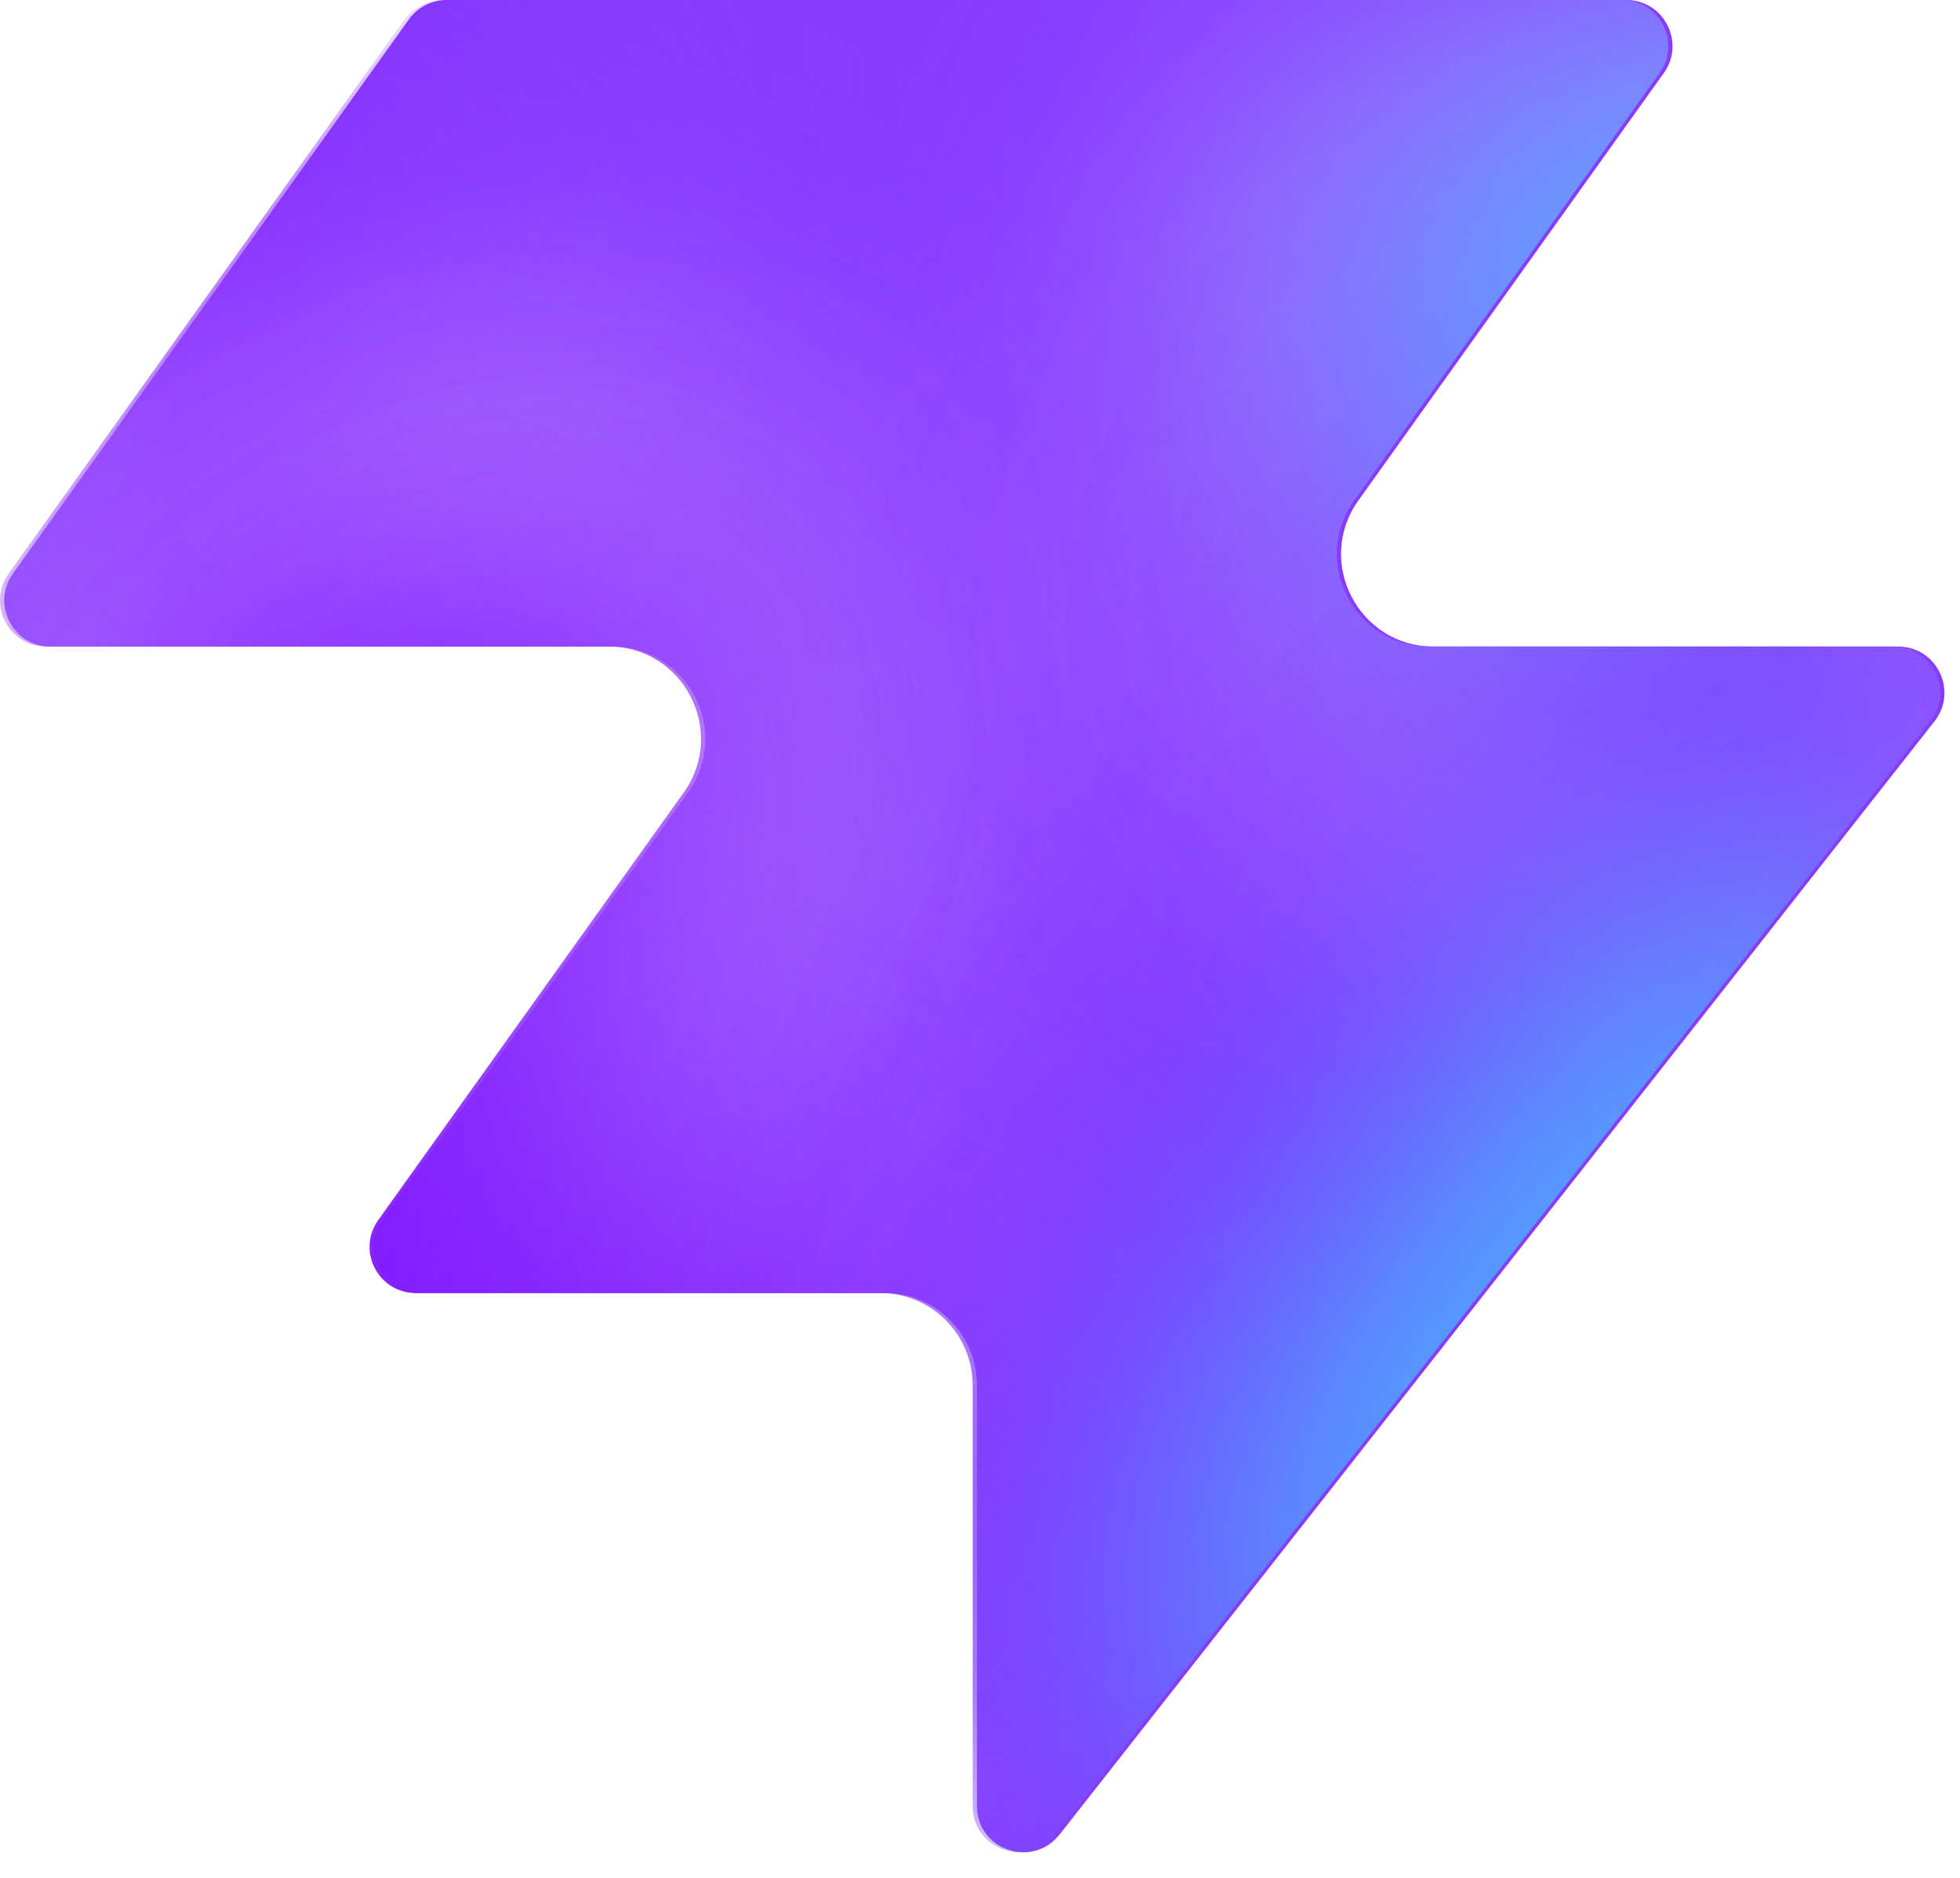
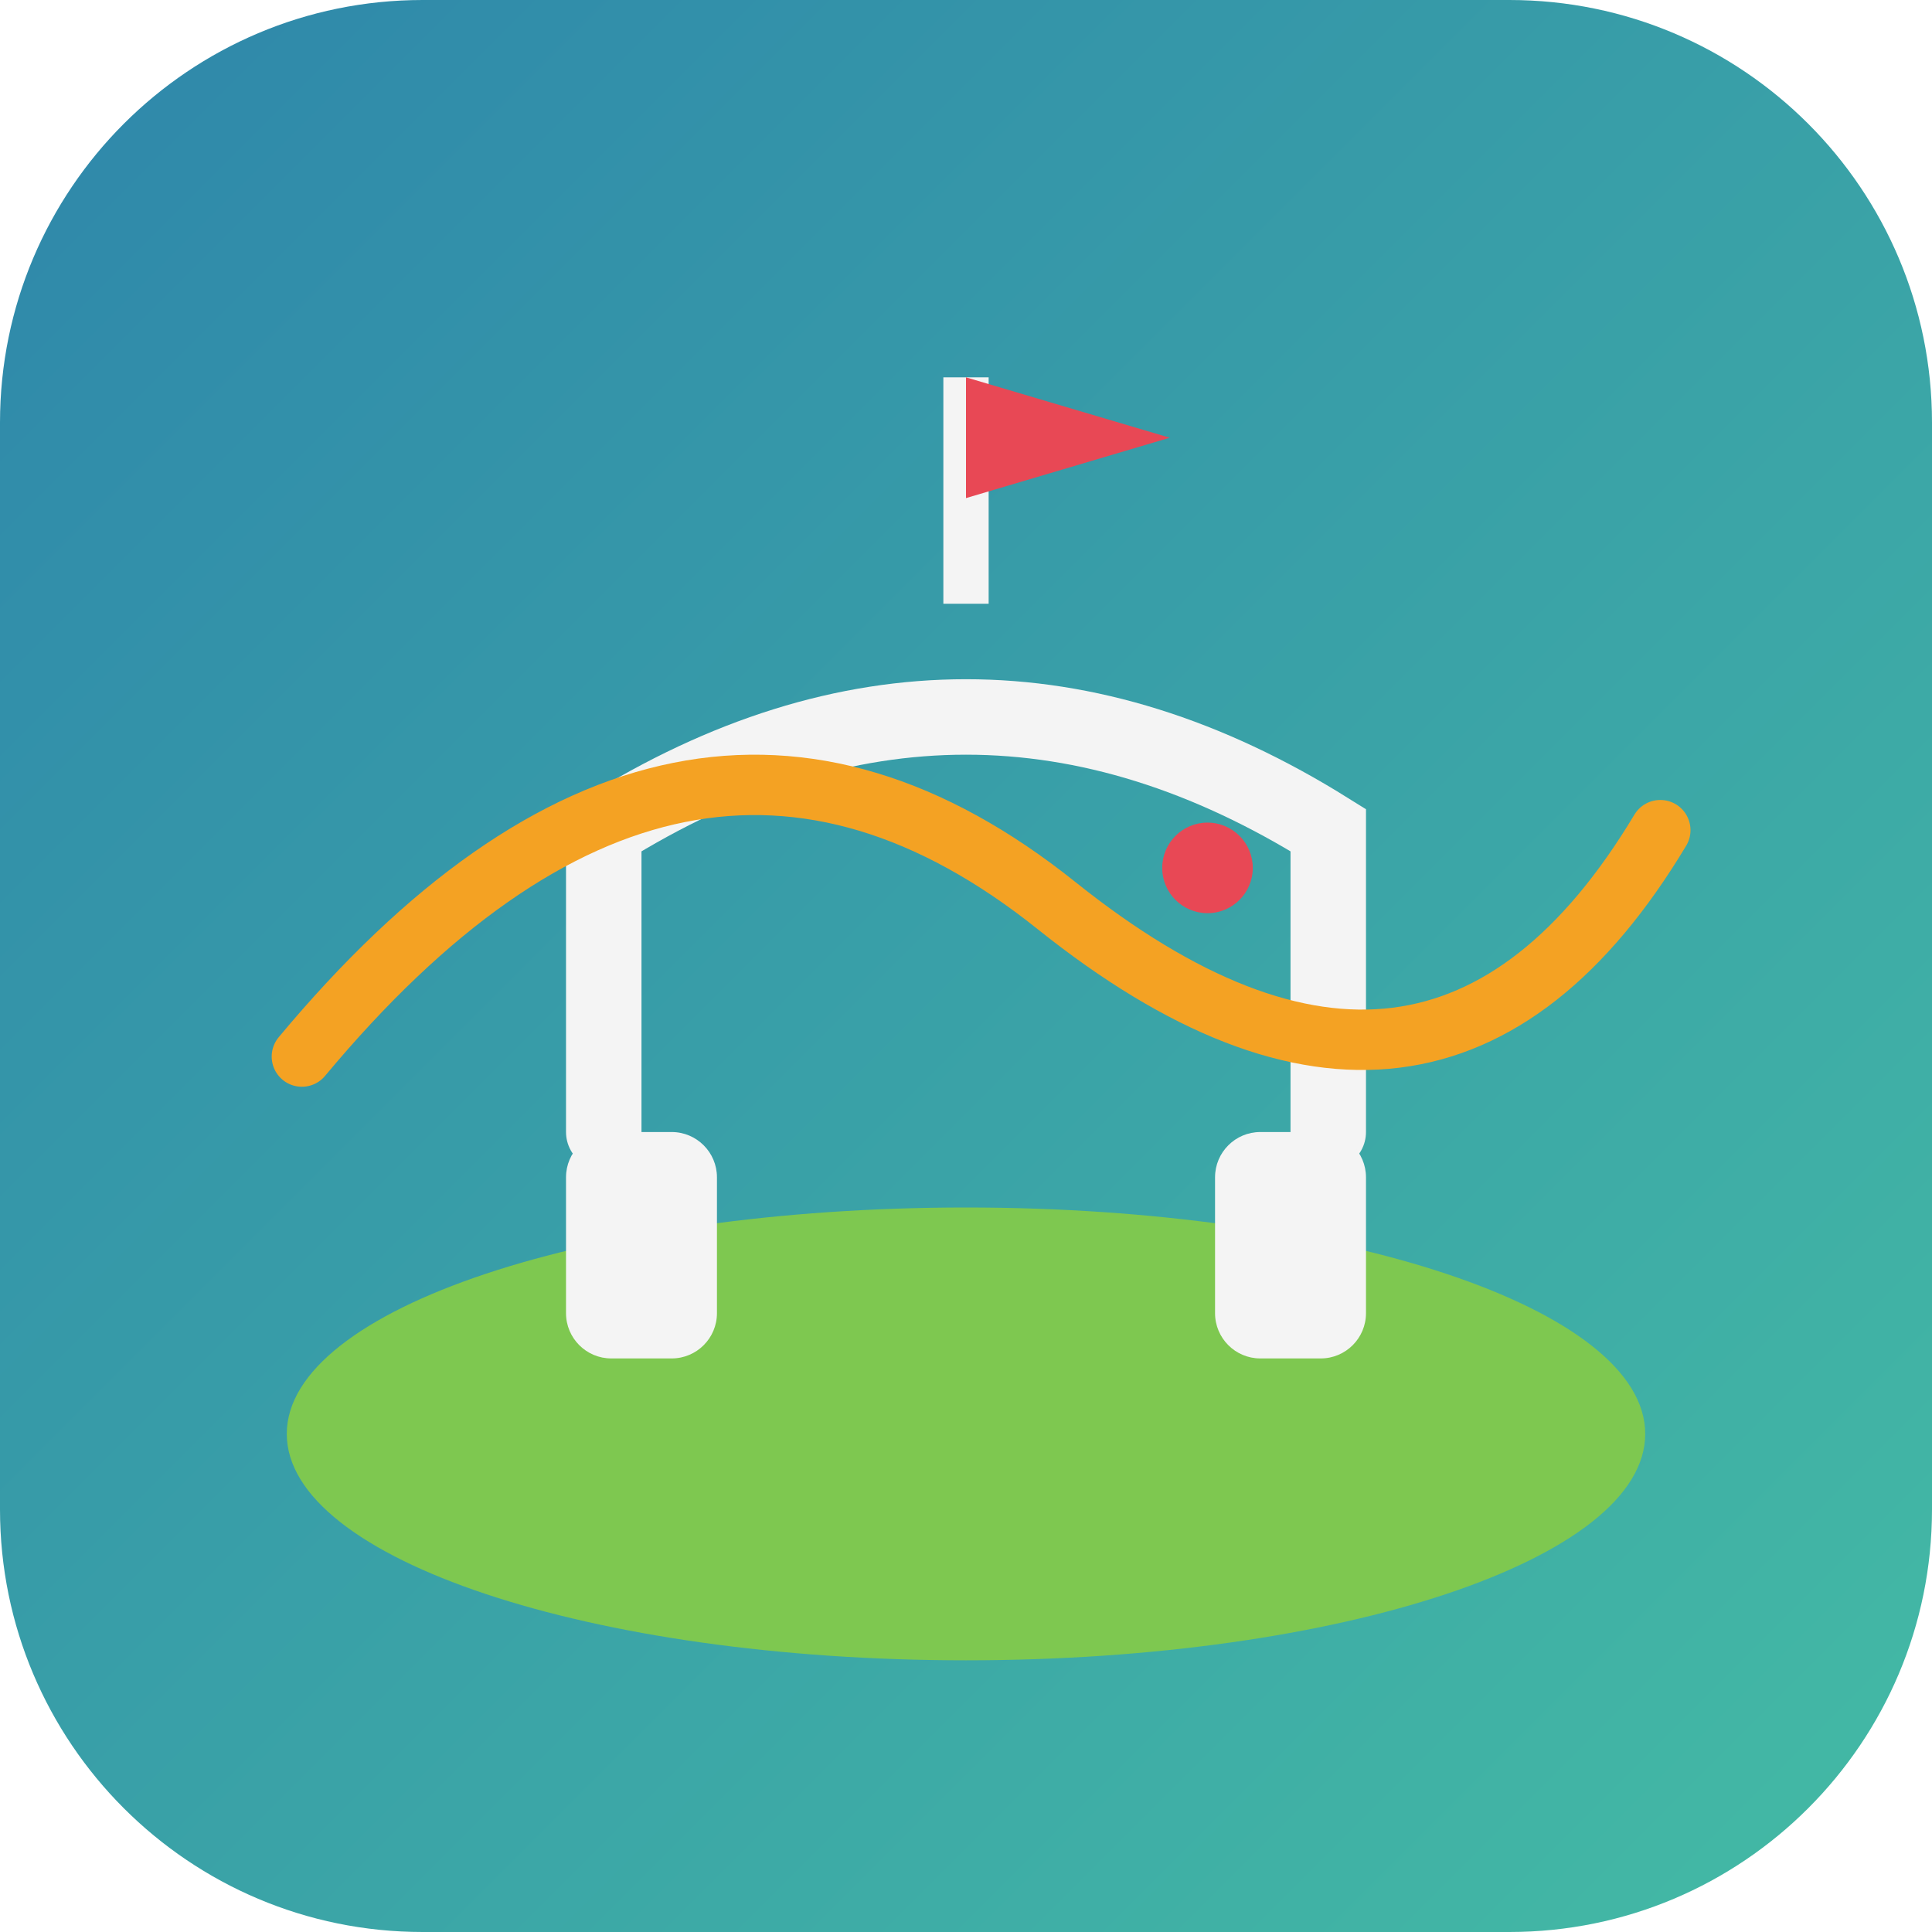
- <svg xmlns="http://www.w3.org/2000/svg" width="48" height="46" fill="none" viewBox="0 0 48 46">
-   <path fill="#863bff" d="M25.946 44.938c-.664.845-2.021.375-2.021-.698V33.937a2.26 2.26 0 0 0-2.262-2.262H10.287c-.92 0-1.456-1.04-.92-1.788l7.48-10.471c1.07-1.497 0-3.578-1.842-3.578H1.237c-.92 0-1.456-1.04-.92-1.788L10.013.474c.214-.297.556-.474.92-.474h28.894c.92 0 1.456 1.04.92 1.788l-7.48 10.471c-1.07 1.498 0 3.579 1.842 3.579h11.377c.943 0 1.473 1.088.89 1.83L25.947 44.94z" style="fill:#863bff;fill:color(display-p3 .525 .23 1);fill-opacity:1" />
-   <mask id="a" width="48" height="46" x="0" y="0" maskUnits="userSpaceOnUse" style="mask-type:alpha">
-     <path fill="#000" d="M25.842 44.938c-.664.844-2.021.375-2.021-.698V33.937a2.26 2.26 0 0 0-2.262-2.262H10.183c-.92 0-1.456-1.04-.92-1.788l7.48-10.471c1.07-1.498 0-3.579-1.842-3.579H1.133c-.92 0-1.456-1.04-.92-1.787L9.91.473c.214-.297.556-.474.92-.474h28.894c.92 0 1.456 1.04.92 1.788l-7.48 10.471c-1.07 1.498 0 3.578 1.842 3.578h11.377c.943 0 1.473 1.088.89 1.832L25.843 44.94z" style="fill:#000;fill-opacity:1" />
-   </mask>
-   <g mask="url(#a)">
-     <g filter="url(#b)">
-       <ellipse cx="5.508" cy="14.704" fill="#ede6ff" rx="5.508" ry="14.704" style="fill:#ede6ff;fill:color(display-p3 .927 .903 1);fill-opacity:1" transform="matrix(.00324 1 1 -.00324 -4.47 31.516)" />
-     </g>
-     <g filter="url(#c)">
-       <ellipse cx="10.399" cy="29.851" fill="#ede6ff" rx="10.399" ry="29.851" style="fill:#ede6ff;fill:color(display-p3 .927 .903 1);fill-opacity:1" transform="matrix(.00324 1 1 -.00324 -39.328 7.883)" />
-     </g>
-     <g filter="url(#d)">
-       <ellipse cx="5.508" cy="30.487" fill="#7e14ff" rx="5.508" ry="30.487" style="fill:#7e14ff;fill:color(display-p3 .492 .077 1);fill-opacity:1" transform="rotate(89.814 -25.913 -14.639)scale(1 -1)" />
-     </g>
-     <g filter="url(#e)">
-       <ellipse cx="5.508" cy="30.599" fill="#7e14ff" rx="5.508" ry="30.599" style="fill:#7e14ff;fill:color(display-p3 .492 .077 1);fill-opacity:1" transform="rotate(89.814 -32.644 -3.334)scale(1 -1)" />
-     </g>
-     <g filter="url(#f)">
-       <ellipse cx="5.508" cy="30.599" fill="#7e14ff" rx="5.508" ry="30.599" style="fill:#7e14ff;fill:color(display-p3 .492 .077 1);fill-opacity:1" transform="matrix(.00324 1 1 -.00324 -34.34 30.47)" />
-     </g>
-     <g filter="url(#g)">
-       <ellipse cx="14.072" cy="22.078" fill="#ede6ff" rx="14.072" ry="22.078" style="fill:#ede6ff;fill:color(display-p3 .927 .903 1);fill-opacity:1" transform="rotate(93.35 24.506 48.493)scale(-1 1)" />
-     </g>
-     <g filter="url(#h)">
-       <ellipse cx="3.47" cy="21.501" fill="#7e14ff" rx="3.47" ry="21.501" style="fill:#7e14ff;fill:color(display-p3 .492 .077 1);fill-opacity:1" transform="rotate(89.009 28.708 47.59)scale(-1 1)" />
-     </g>
-     <g filter="url(#i)">
-       <ellipse cx="3.47" cy="21.501" fill="#7e14ff" rx="3.47" ry="21.501" style="fill:#7e14ff;fill:color(display-p3 .492 .077 1);fill-opacity:1" transform="rotate(89.009 28.708 47.59)scale(-1 1)" />
-     </g>
-     <g filter="url(#j)">
-       <ellipse cx=".387" cy="8.972" fill="#7e14ff" rx="4.407" ry="29.108" style="fill:#7e14ff;fill:color(display-p3 .492 .077 1);fill-opacity:1" transform="rotate(39.51 .387 8.972)" />
-     </g>
-     <g filter="url(#k)">
-       <ellipse cx="47.523" cy="-6.092" fill="#7e14ff" rx="4.407" ry="29.108" style="fill:#7e14ff;fill:color(display-p3 .492 .077 1);fill-opacity:1" transform="rotate(37.892 47.523 -6.092)" />
-     </g>
-     <g filter="url(#l)">
-       <ellipse cx="41.412" cy="6.333" fill="#47bfff" rx="5.971" ry="9.665" style="fill:#47bfff;fill:color(display-p3 .28 .748 1);fill-opacity:1" transform="rotate(37.892 41.412 6.333)" />
-     </g>
-     <g filter="url(#m)">
-       <ellipse cx="-1.879" cy="38.332" fill="#7e14ff" rx="4.407" ry="29.108" style="fill:#7e14ff;fill:color(display-p3 .492 .077 1);fill-opacity:1" transform="rotate(37.892 -1.88 38.332)" />
-     </g>
-     <g filter="url(#n)">
-       <ellipse cx="-1.879" cy="38.332" fill="#7e14ff" rx="4.407" ry="29.108" style="fill:#7e14ff;fill:color(display-p3 .492 .077 1);fill-opacity:1" transform="rotate(37.892 -1.88 38.332)" />
-     </g>
-     <g filter="url(#o)">
-       <ellipse cx="35.651" cy="29.907" fill="#7e14ff" rx="4.407" ry="29.108" style="fill:#7e14ff;fill:color(display-p3 .492 .077 1);fill-opacity:1" transform="rotate(37.892 35.651 29.907)" />
-     </g>
-     <g filter="url(#p)">
-       <ellipse cx="38.418" cy="32.4" fill="#47bfff" rx="5.971" ry="15.297" style="fill:#47bfff;fill:color(display-p3 .28 .748 1);fill-opacity:1" transform="rotate(37.892 38.418 32.4)" />
-     </g>
-   </g>
+ <svg xmlns="http://www.w3.org/2000/svg" width="256" height="256" viewBox="0 0 256 256">
  <defs>
-     <filter id="b" width="60.045" height="41.654" x="-19.77" y="16.149" color-interpolation-filters="sRGB" filterUnits="userSpaceOnUse">
-       <feFlood flood-opacity="0" result="BackgroundImageFix" />
-       <feBlend in="SourceGraphic" in2="BackgroundImageFix" result="shape" />
-       <feGaussianBlur result="effect1_foregroundBlur_2002_17158" stdDeviation="7.659" />
-     </filter>
-     <filter id="c" width="90.34" height="51.437" x="-54.613" y="-7.533" color-interpolation-filters="sRGB" filterUnits="userSpaceOnUse">
-       <feFlood flood-opacity="0" result="BackgroundImageFix" />
-       <feBlend in="SourceGraphic" in2="BackgroundImageFix" result="shape" />
-       <feGaussianBlur result="effect1_foregroundBlur_2002_17158" stdDeviation="7.659" />
-     </filter>
-     <filter id="d" width="79.355" height="29.4" x="-49.64" y="2.03" color-interpolation-filters="sRGB" filterUnits="userSpaceOnUse">
-       <feFlood flood-opacity="0" result="BackgroundImageFix" />
-       <feBlend in="SourceGraphic" in2="BackgroundImageFix" result="shape" />
-       <feGaussianBlur result="effect1_foregroundBlur_2002_17158" stdDeviation="4.596" />
-     </filter>
-     <filter id="e" width="79.579" height="29.4" x="-45.045" y="20.029" color-interpolation-filters="sRGB" filterUnits="userSpaceOnUse">
-       <feFlood flood-opacity="0" result="BackgroundImageFix" />
-       <feBlend in="SourceGraphic" in2="BackgroundImageFix" result="shape" />
-       <feGaussianBlur result="effect1_foregroundBlur_2002_17158" stdDeviation="4.596" />
-     </filter>
-     <filter id="f" width="79.579" height="29.4" x="-43.513" y="21.178" color-interpolation-filters="sRGB" filterUnits="userSpaceOnUse">
-       <feFlood flood-opacity="0" result="BackgroundImageFix" />
-       <feBlend in="SourceGraphic" in2="BackgroundImageFix" result="shape" />
-       <feGaussianBlur result="effect1_foregroundBlur_2002_17158" stdDeviation="4.596" />
-     </filter>
-     <filter id="g" width="74.749" height="58.852" x="15.756" y="-17.901" color-interpolation-filters="sRGB" filterUnits="userSpaceOnUse">
-       <feFlood flood-opacity="0" result="BackgroundImageFix" />
-       <feBlend in="SourceGraphic" in2="BackgroundImageFix" result="shape" />
-       <feGaussianBlur result="effect1_foregroundBlur_2002_17158" stdDeviation="7.659" />
-     </filter>
-     <filter id="h" width="61.377" height="25.362" x="23.548" y="2.284" color-interpolation-filters="sRGB" filterUnits="userSpaceOnUse">
-       <feFlood flood-opacity="0" result="BackgroundImageFix" />
-       <feBlend in="SourceGraphic" in2="BackgroundImageFix" result="shape" />
-       <feGaussianBlur result="effect1_foregroundBlur_2002_17158" stdDeviation="4.596" />
-     </filter>
-     <filter id="i" width="61.377" height="25.362" x="23.548" y="2.284" color-interpolation-filters="sRGB" filterUnits="userSpaceOnUse">
-       <feFlood flood-opacity="0" result="BackgroundImageFix" />
-       <feBlend in="SourceGraphic" in2="BackgroundImageFix" result="shape" />
-       <feGaussianBlur result="effect1_foregroundBlur_2002_17158" stdDeviation="4.596" />
-     </filter>
-     <filter id="j" width="56.045" height="63.649" x="-27.636" y="-22.853" color-interpolation-filters="sRGB" filterUnits="userSpaceOnUse">
-       <feFlood flood-opacity="0" result="BackgroundImageFix" />
-       <feBlend in="SourceGraphic" in2="BackgroundImageFix" result="shape" />
-       <feGaussianBlur result="effect1_foregroundBlur_2002_17158" stdDeviation="4.596" />
-     </filter>
-     <filter id="k" width="54.814" height="64.646" x="20.116" y="-38.415" color-interpolation-filters="sRGB" filterUnits="userSpaceOnUse">
-       <feFlood flood-opacity="0" result="BackgroundImageFix" />
-       <feBlend in="SourceGraphic" in2="BackgroundImageFix" result="shape" />
-       <feGaussianBlur result="effect1_foregroundBlur_2002_17158" stdDeviation="4.596" />
-     </filter>
-     <filter id="l" width="33.541" height="35.313" x="24.641" y="-11.323" color-interpolation-filters="sRGB" filterUnits="userSpaceOnUse">
-       <feFlood flood-opacity="0" result="BackgroundImageFix" />
-       <feBlend in="SourceGraphic" in2="BackgroundImageFix" result="shape" />
-       <feGaussianBlur result="effect1_foregroundBlur_2002_17158" stdDeviation="4.596" />
-     </filter>
-     <filter id="m" width="54.814" height="64.646" x="-29.286" y="6.009" color-interpolation-filters="sRGB" filterUnits="userSpaceOnUse">
-       <feFlood flood-opacity="0" result="BackgroundImageFix" />
-       <feBlend in="SourceGraphic" in2="BackgroundImageFix" result="shape" />
-       <feGaussianBlur result="effect1_foregroundBlur_2002_17158" stdDeviation="4.596" />
-     </filter>
-     <filter id="n" width="54.814" height="64.646" x="-29.286" y="6.009" color-interpolation-filters="sRGB" filterUnits="userSpaceOnUse">
-       <feFlood flood-opacity="0" result="BackgroundImageFix" />
-       <feBlend in="SourceGraphic" in2="BackgroundImageFix" result="shape" />
-       <feGaussianBlur result="effect1_foregroundBlur_2002_17158" stdDeviation="4.596" />
-     </filter>
-     <filter id="o" width="54.814" height="64.646" x="8.244" y="-2.416" color-interpolation-filters="sRGB" filterUnits="userSpaceOnUse">
-       <feFlood flood-opacity="0" result="BackgroundImageFix" />
-       <feBlend in="SourceGraphic" in2="BackgroundImageFix" result="shape" />
-       <feGaussianBlur result="effect1_foregroundBlur_2002_17158" stdDeviation="4.596" />
-     </filter>
-     <filter id="p" width="39.409" height="43.623" x="18.713" y="10.588" color-interpolation-filters="sRGB" filterUnits="userSpaceOnUse">
-       <feFlood flood-opacity="0" result="BackgroundImageFix" />
-       <feBlend in="SourceGraphic" in2="BackgroundImageFix" result="shape" />
-       <feGaussianBlur result="effect1_foregroundBlur_2002_17158" stdDeviation="4.596" />
-     </filter>
+     <linearGradient id="bg" x1="0" y1="0" x2="1" y2="1">
+       <stop offset="0%" stop-color="#2E86AB" />
+       <stop offset="100%" stop-color="#44BBA4" />
+     </linearGradient>
  </defs>
+   <rect x="0" y="0" width="256" height="256" rx="56" fill="url(#bg)" />
+   <ellipse cx="128" cy="190" rx="90" ry="30" fill="#7EC850" />
+   <path d="M80 150 L80 110 Q128 80 176 110 L176 150" fill="none" stroke="#F4F4F4" stroke-width="10" stroke-linecap="round" />
+   <rect x="75" y="150" width="20" height="30" rx="6" fill="#F4F4F4" />
+   <rect x="161" y="150" width="20" height="30" rx="6" fill="#F4F4F4" />
+   <path d="M40 140 Q90 80 140 120 T220 110" fill="none" stroke="#F4A223" stroke-width="8" stroke-linecap="round" />
+   <circle cx="160" cy="115" r="6" fill="#E84855" />
+   <line x1="128" y1="80" x2="128" y2="50" stroke="#F4F4F4" stroke-width="6" />
+   <path d="M128 50 L155 58 L128 66 Z" fill="#E84855" />
</svg>
